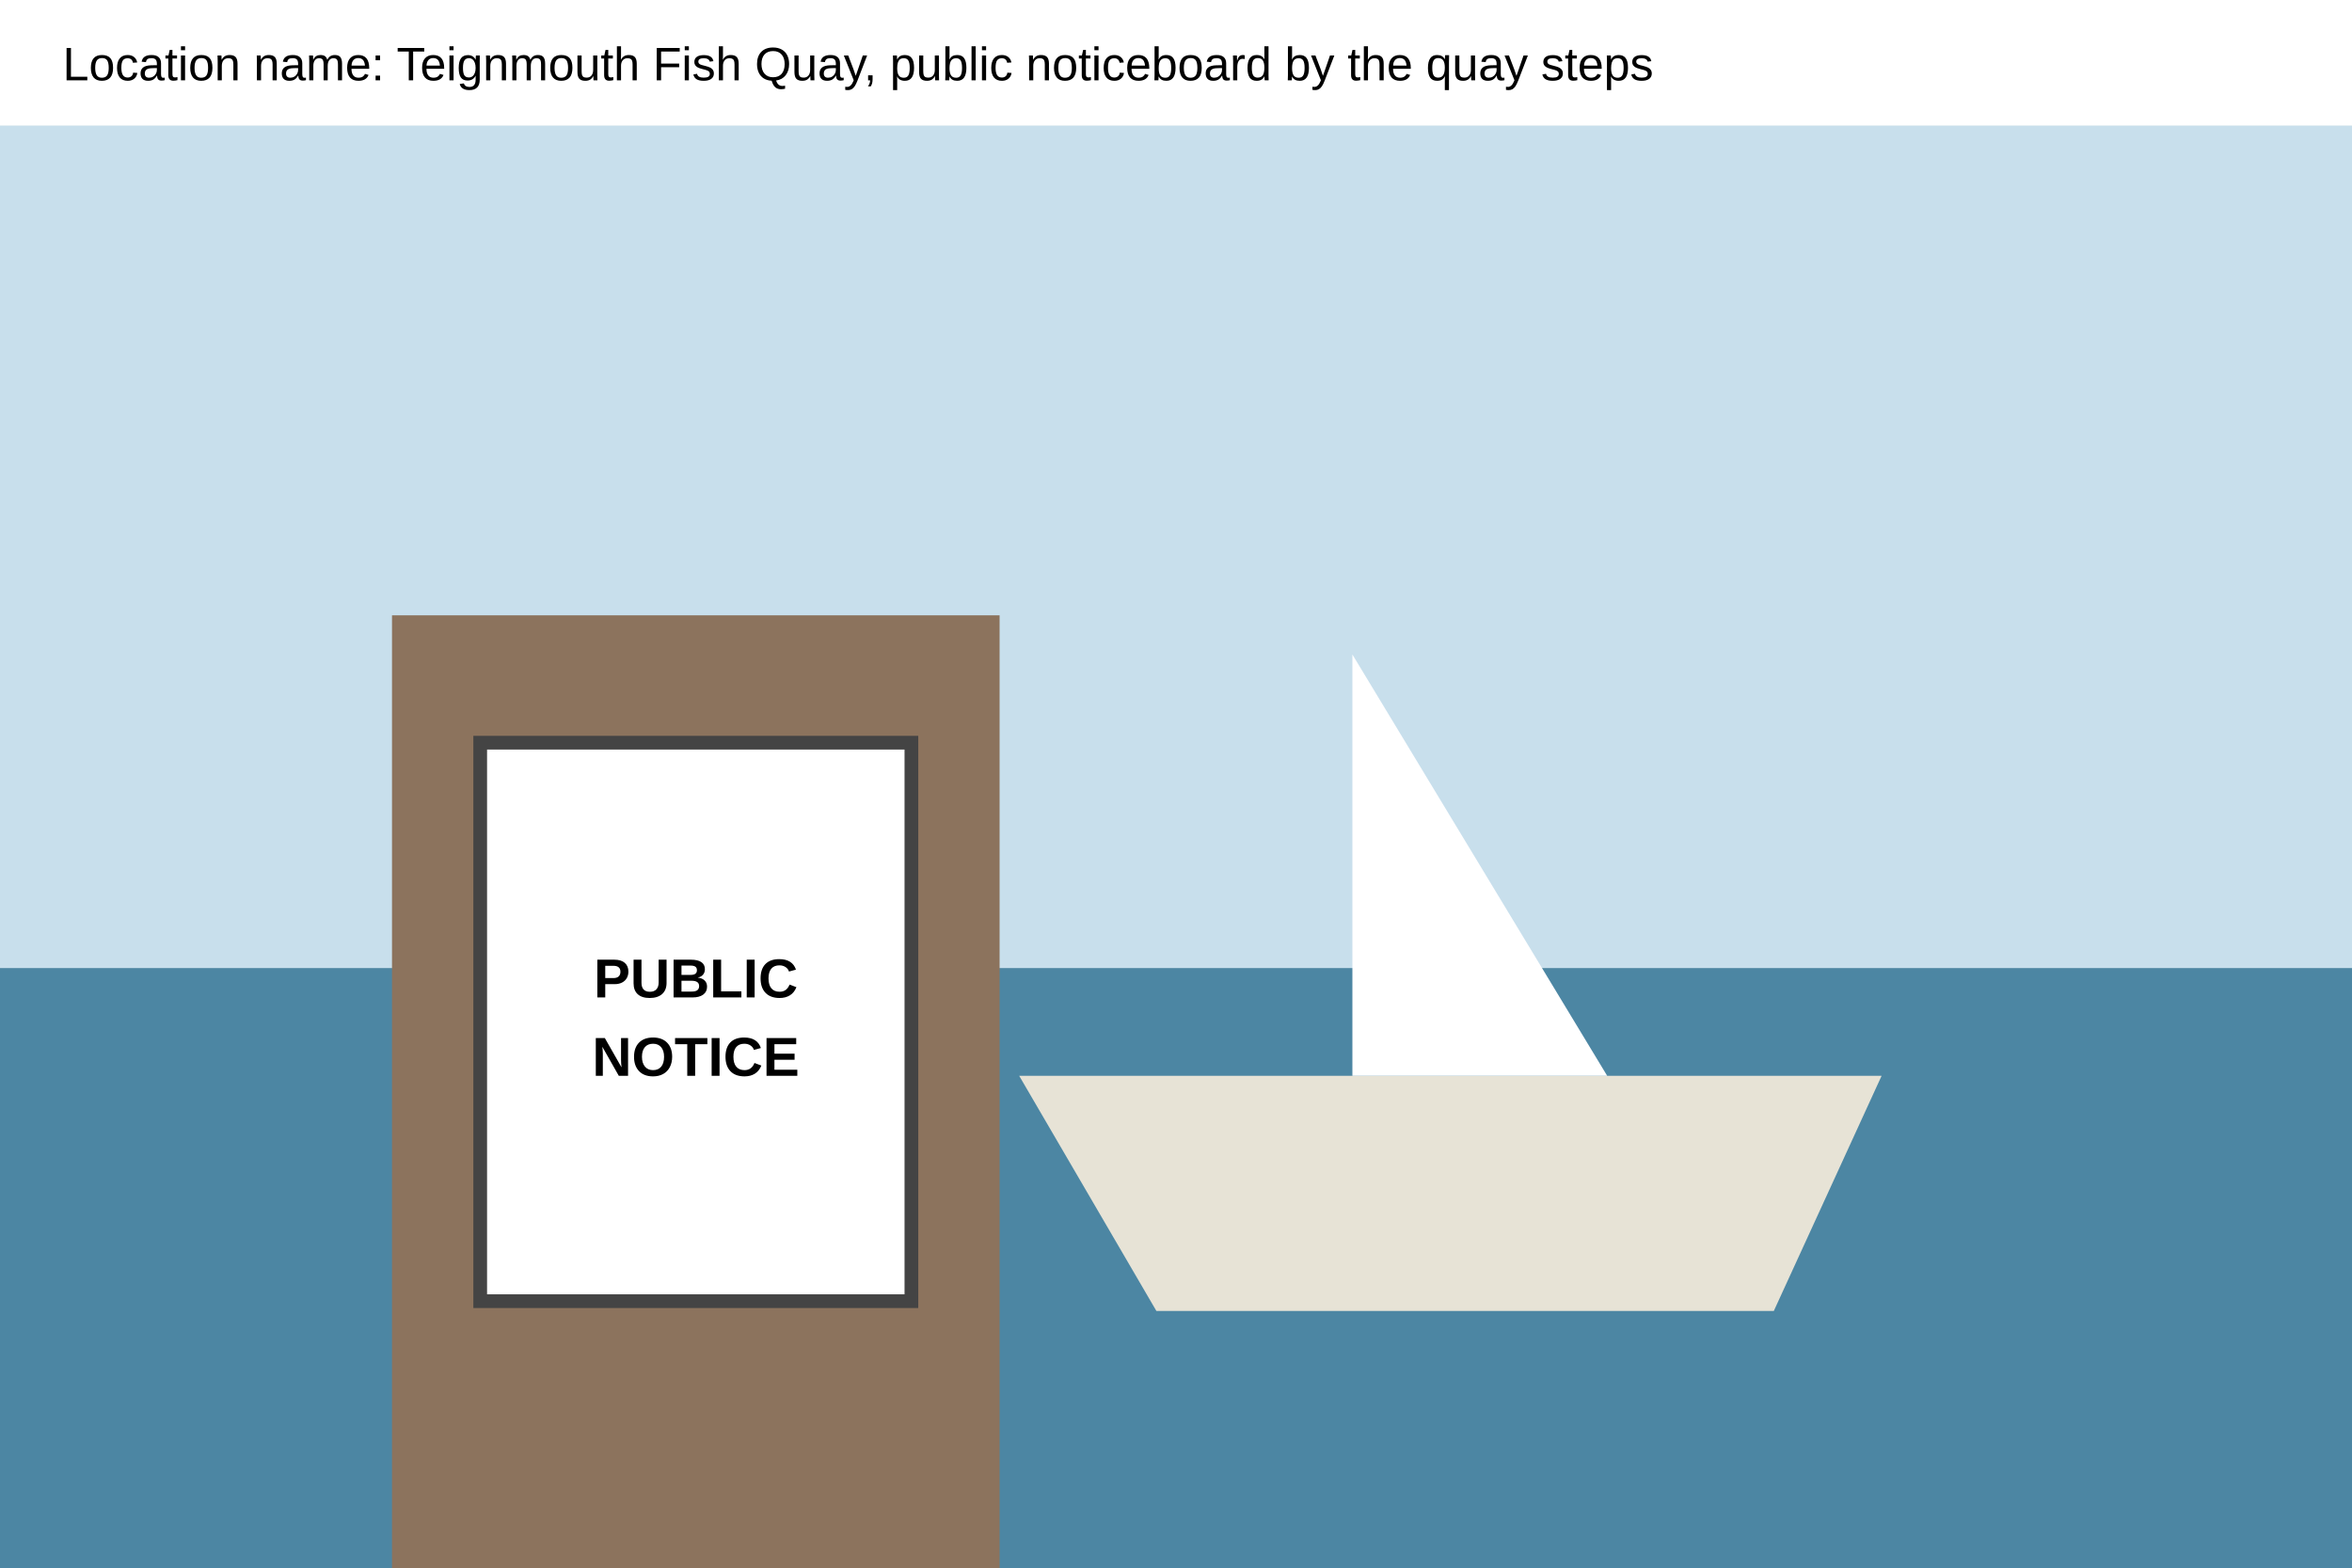
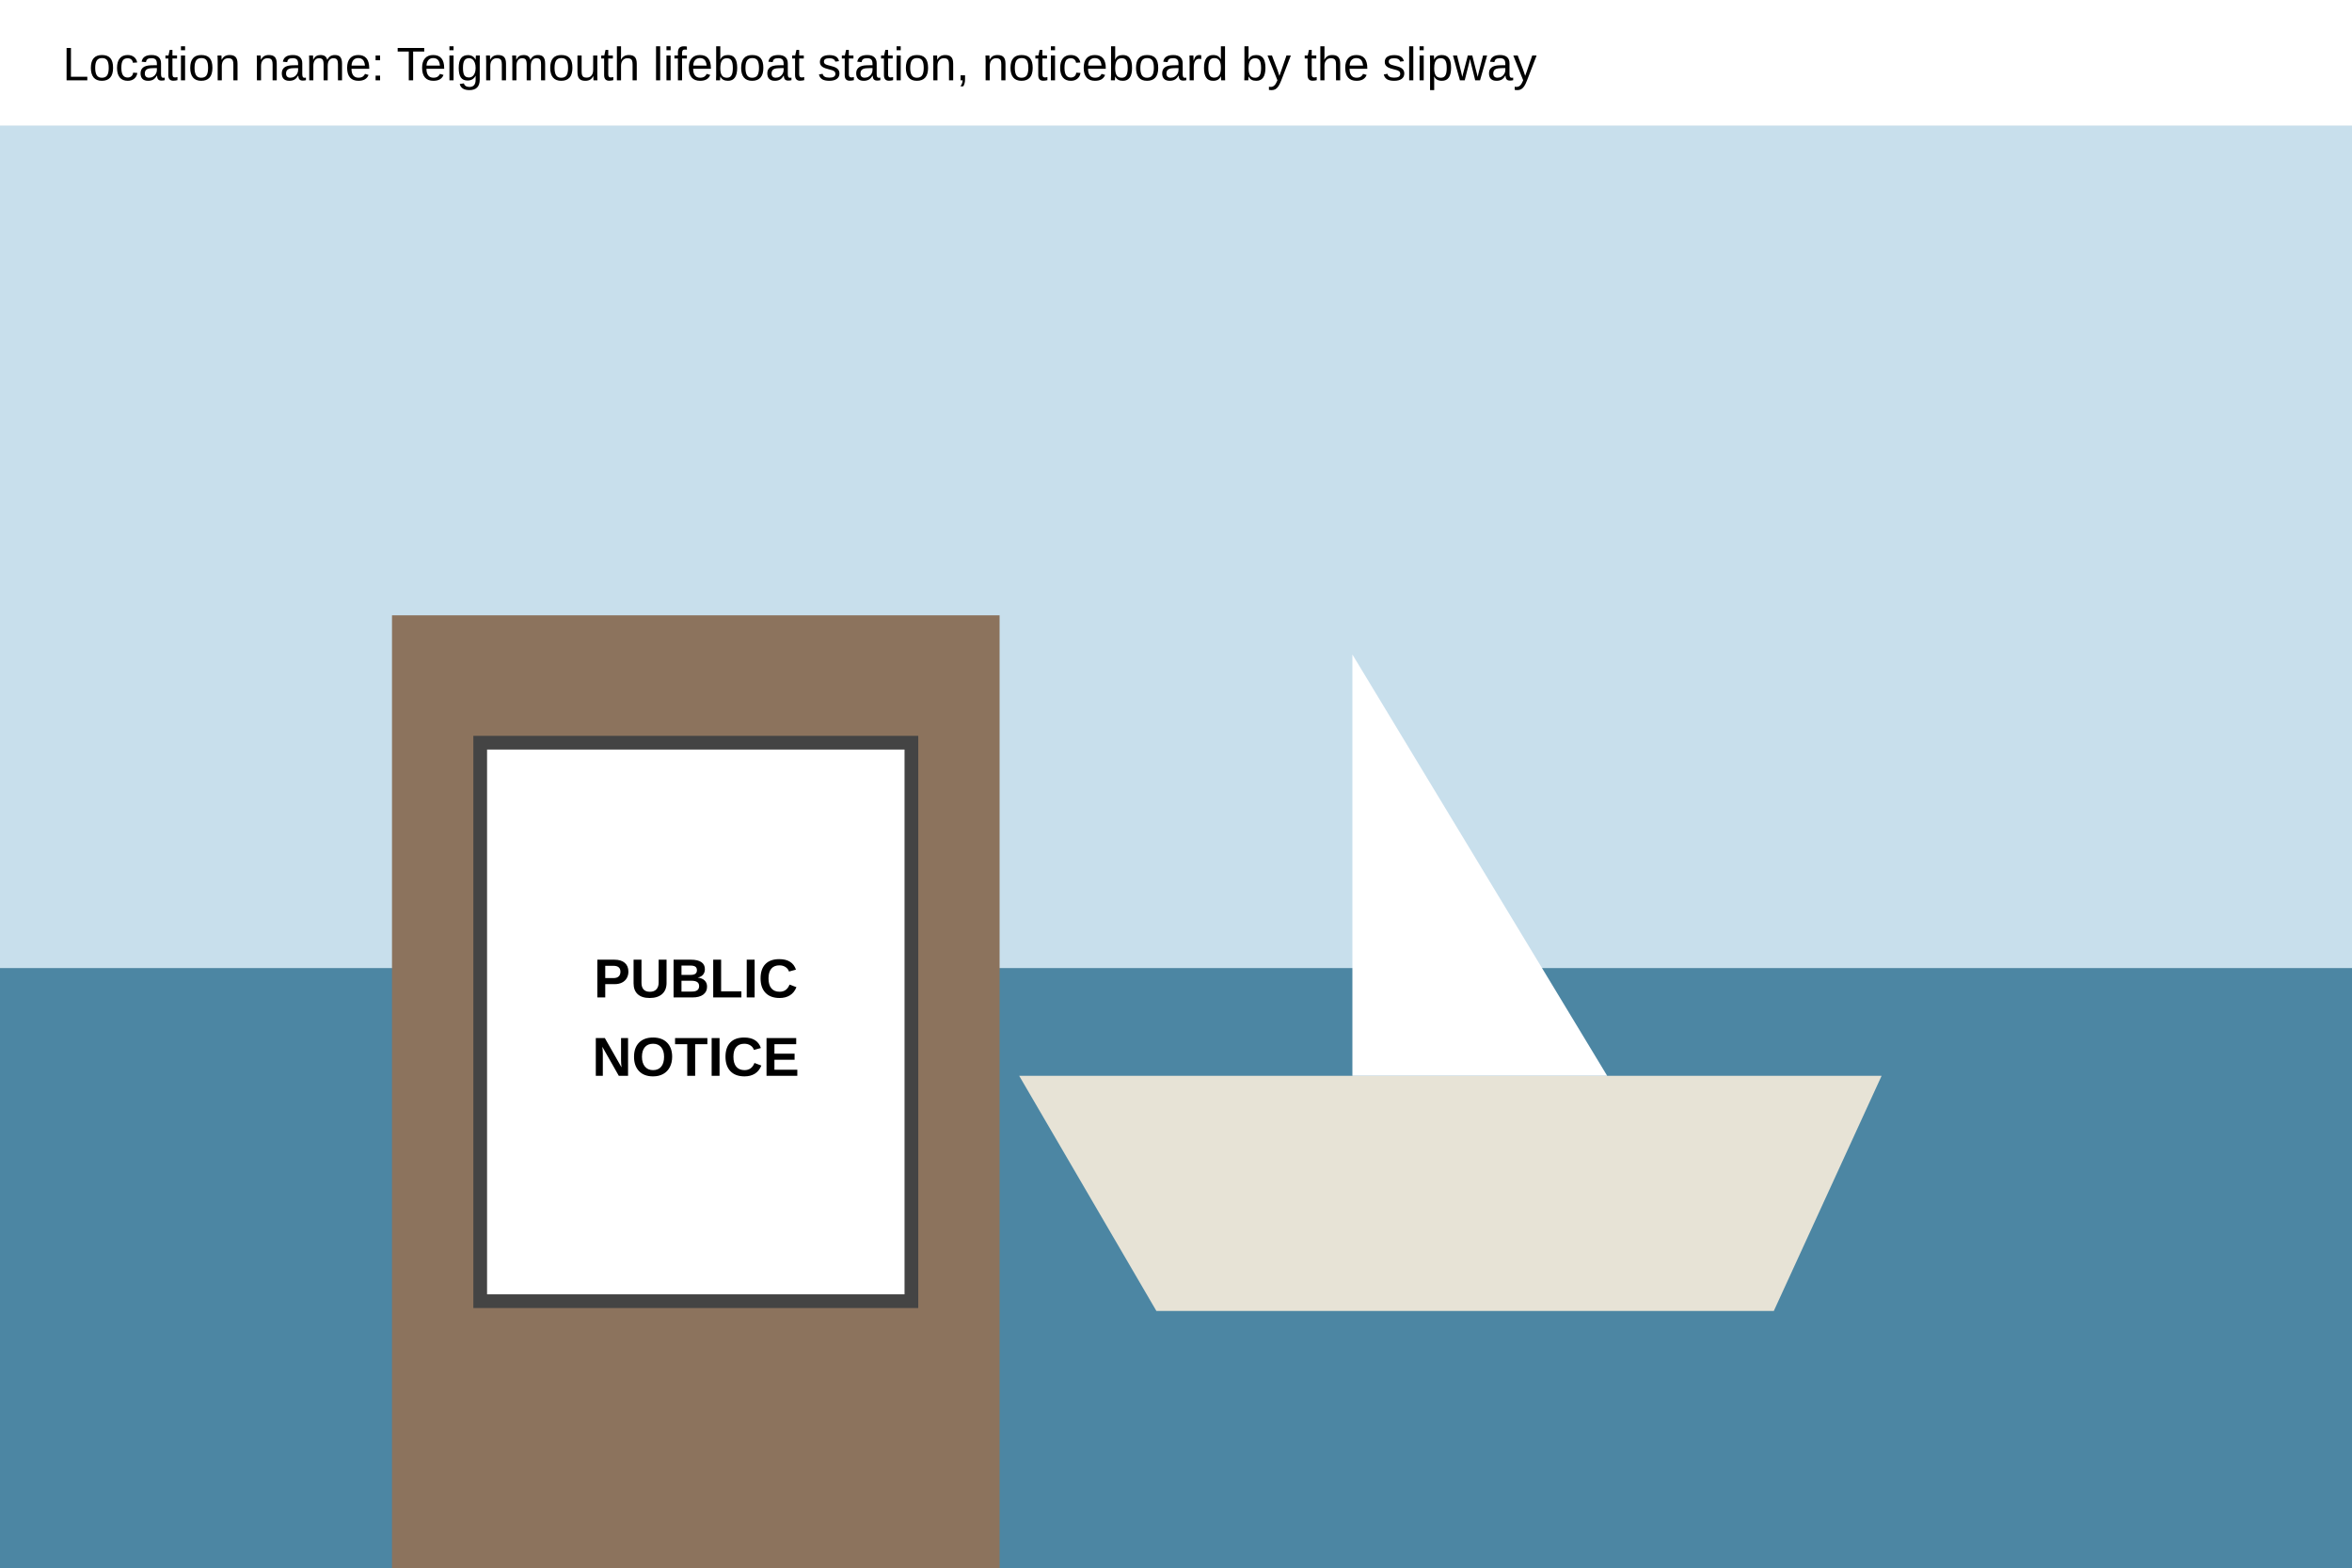
<svg xmlns="http://www.w3.org/2000/svg" width="1200" height="800" viewBox="0 0 1200 800">
  <g transform="translate(0 64)">
    <rect width="1200" height="430" fill="#c8dfec" />
    <rect y="430" width="1200" height="370" fill="#4c86a3" />
    <path d="M520 485h440l-55 120H590z" fill="#e7e3d6" />
    <path d="M690 485V270l130 215z" fill="#fff" />
    <path d="M200 800V250h310v550z" fill="#8c735d" />
    <rect x="245" y="315" width="220" height="285" fill="#fff" stroke="#444" stroke-width="7" />
    <text x="355" y="445" text-anchor="middle" font-family="Arial" font-size="28" font-weight="700">PUBLIC</text>
    <text x="355" y="485" text-anchor="middle" font-family="Arial" font-size="28" font-weight="700">NOTICE</text>
  </g>
  <rect width="1200" height="64" fill="#fff" />
-   <text x="32" y="41" font-family="Arial" font-size="24">Location name: Teignmouth Fish Quay, public noticeboard by the quay steps</text>
+   <text x="32" y="41" font-family="Arial" font-size="24">Location name: Teignmouth lifeboat station, noticeboard by the slipway</text>
</svg>
